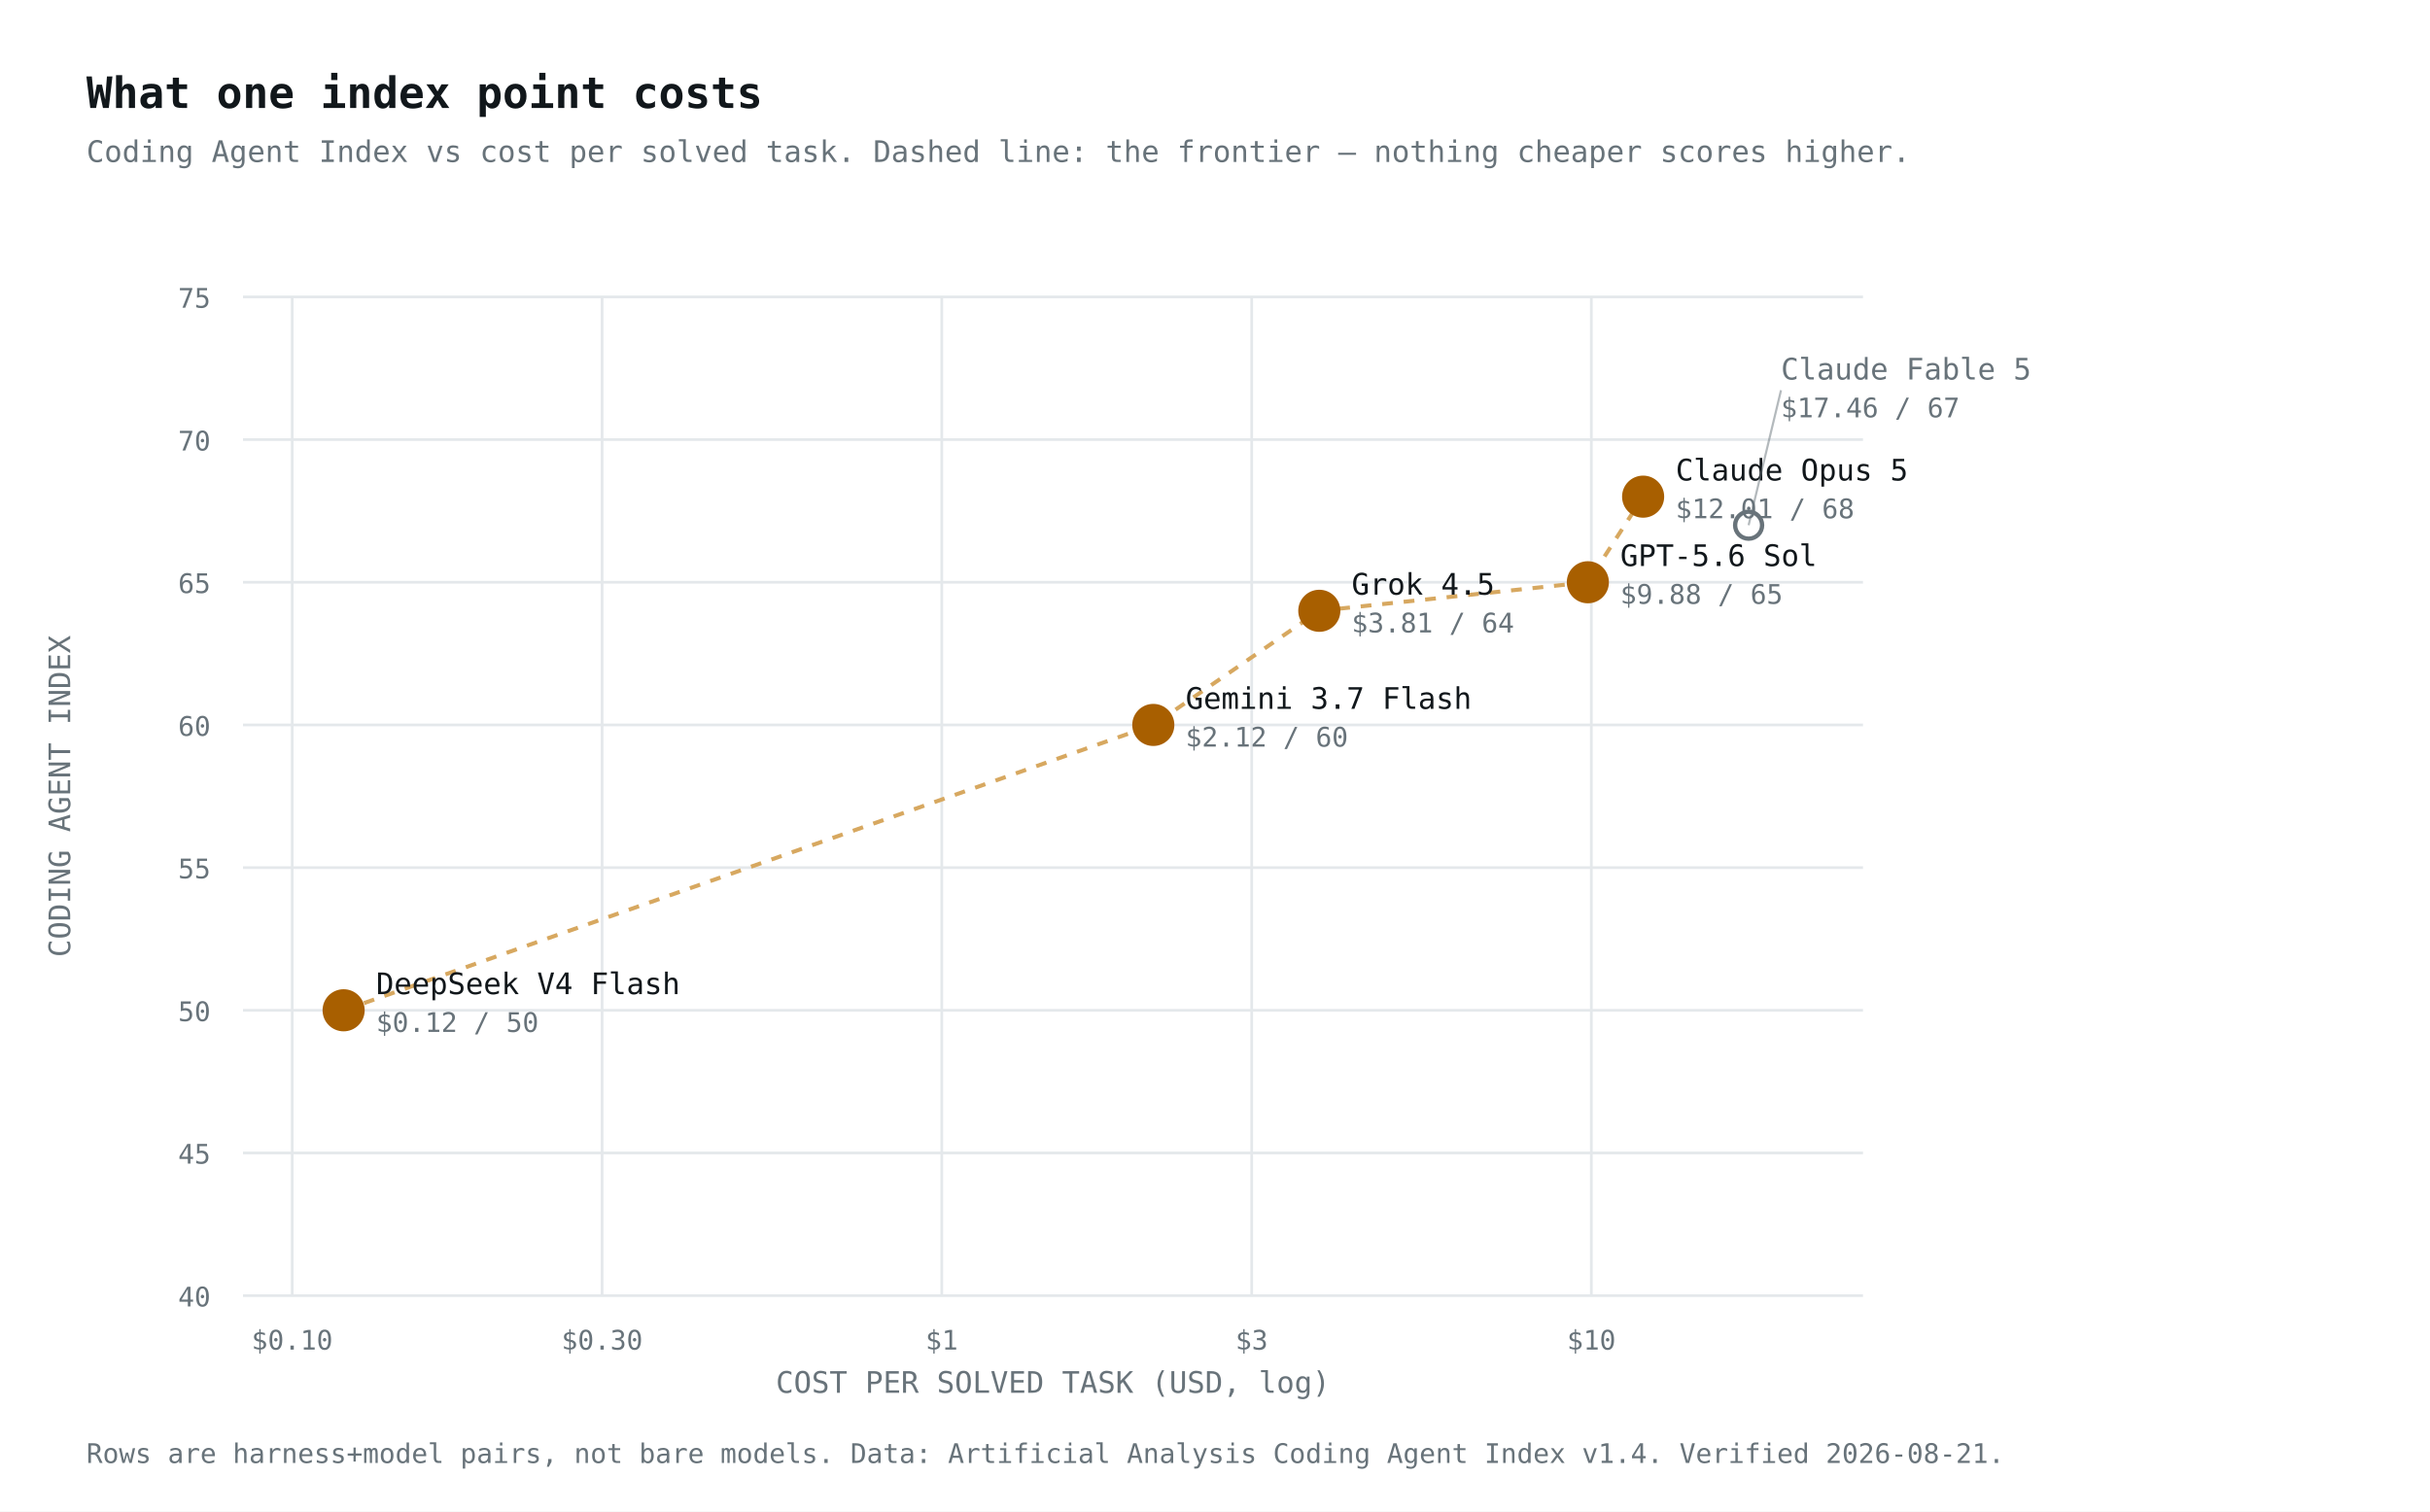
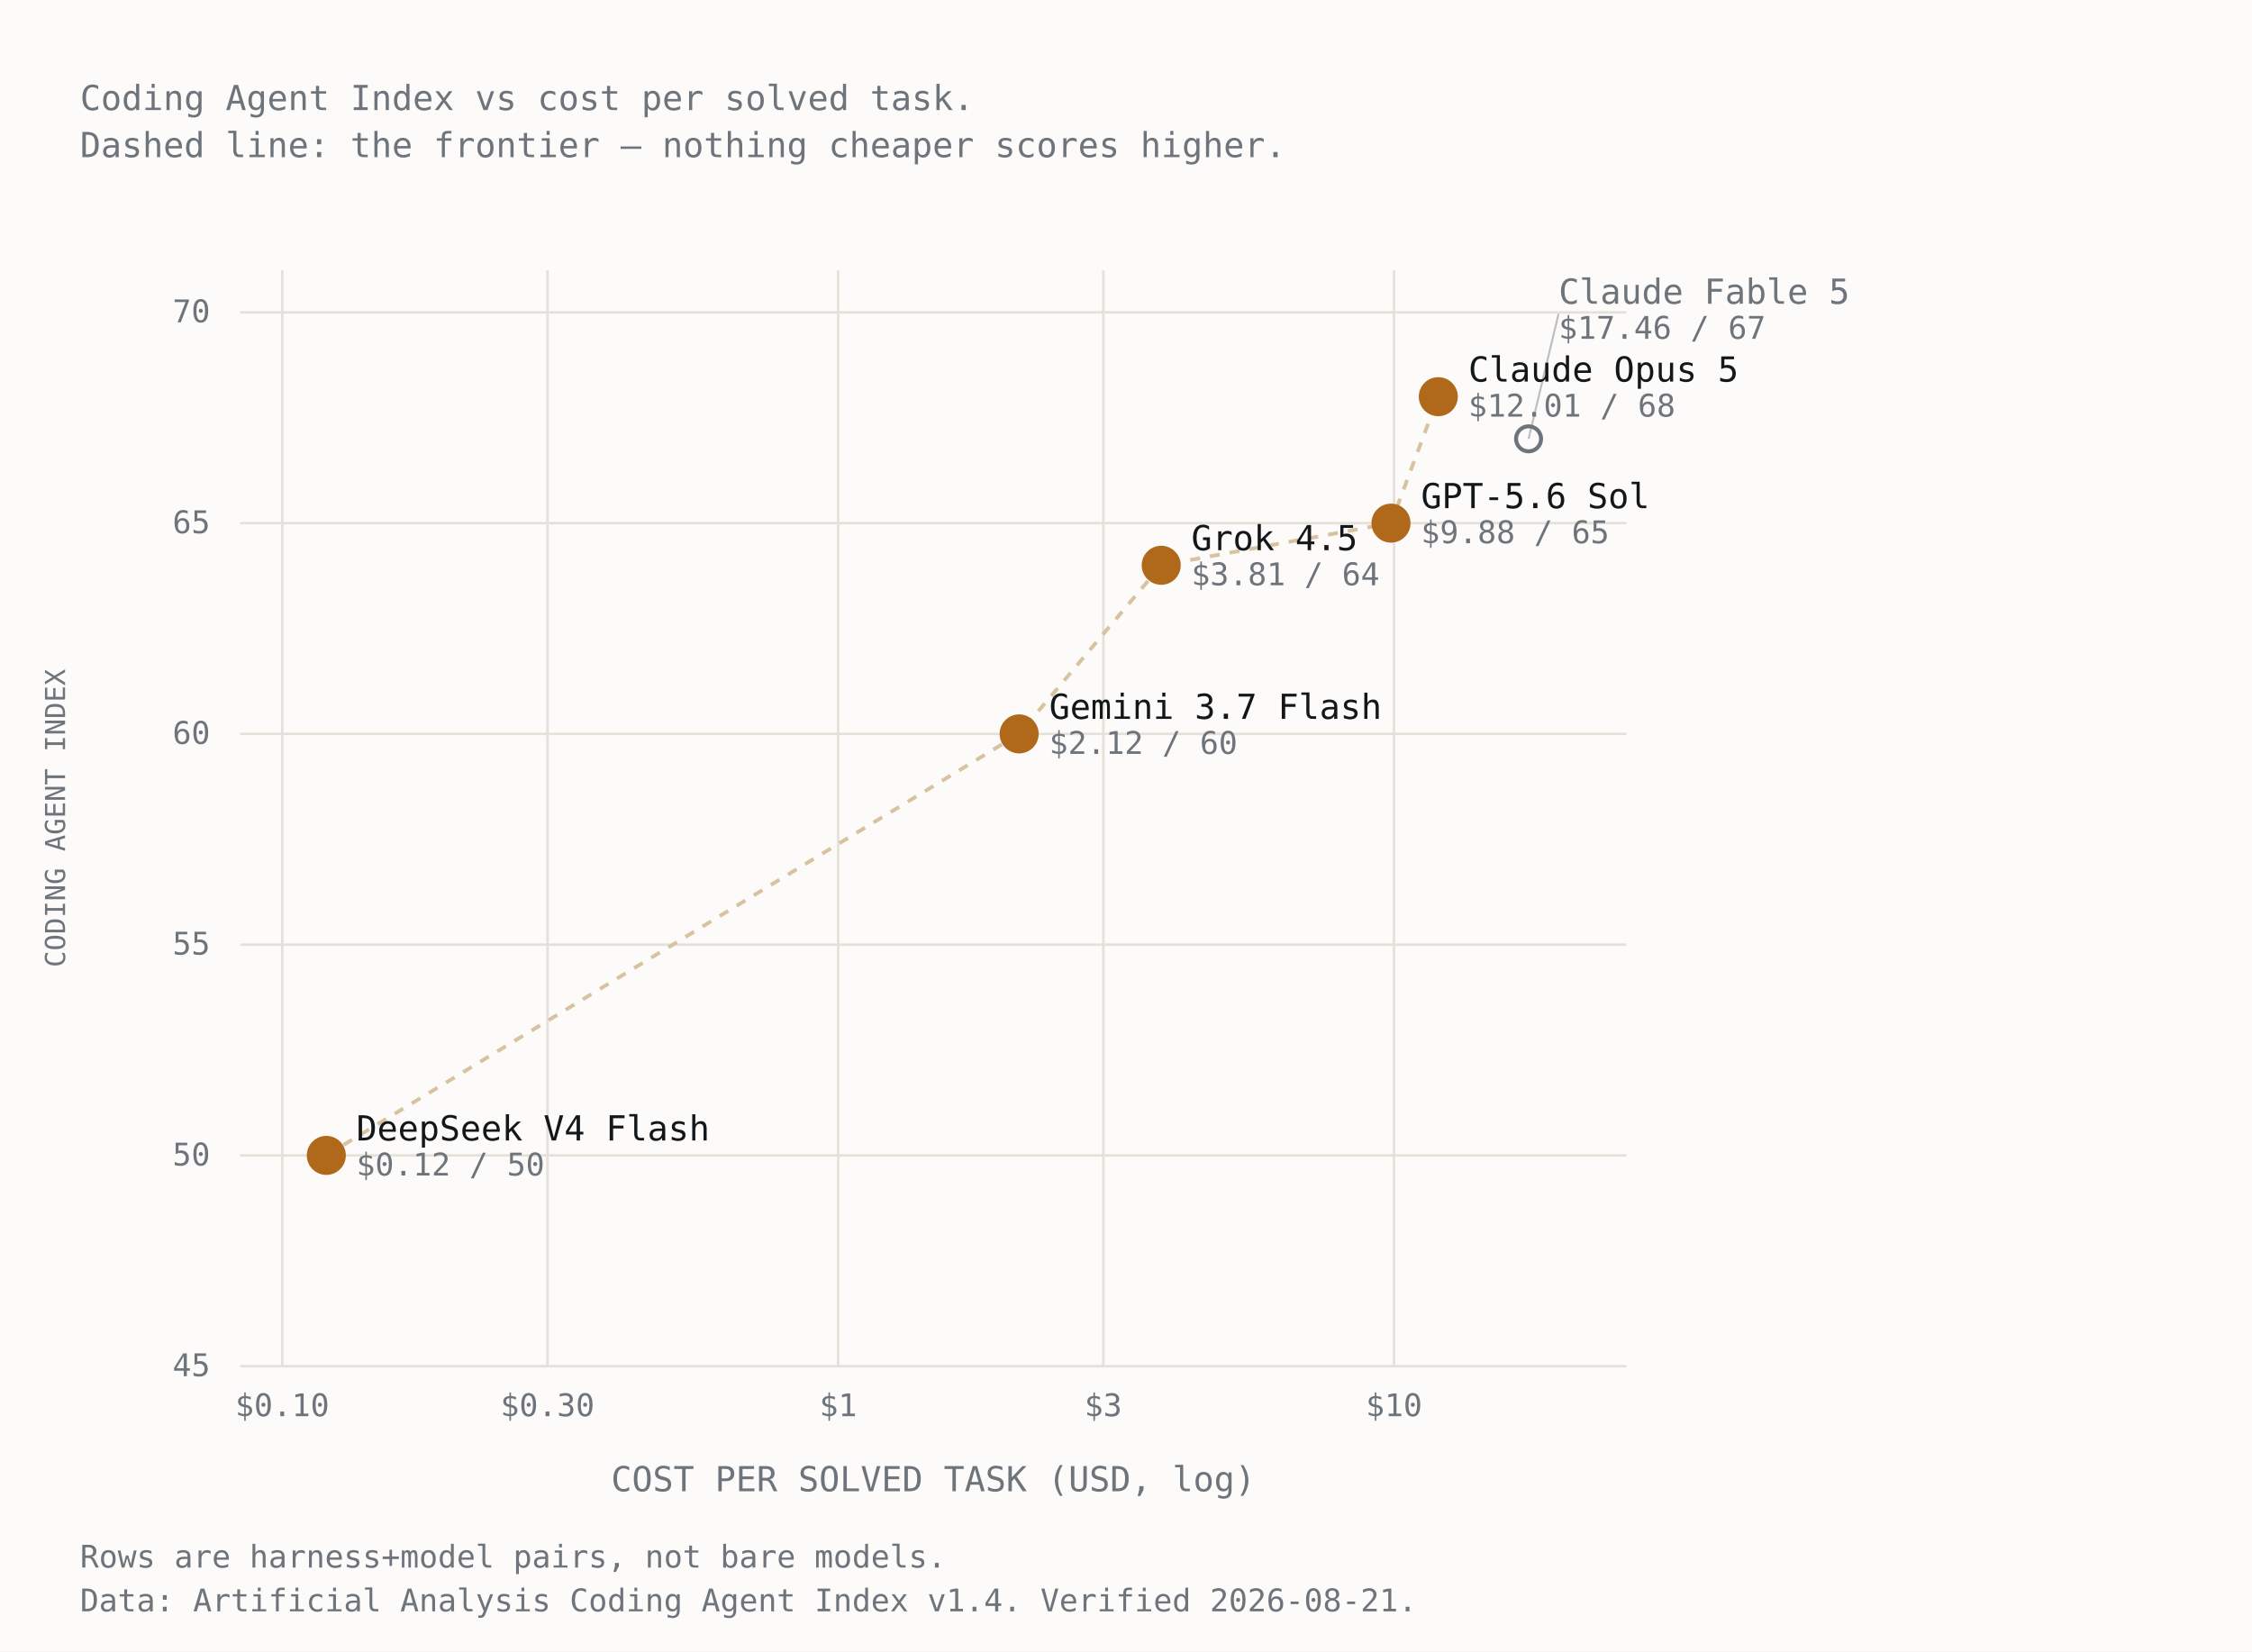
- <svg xmlns="http://www.w3.org/2000/svg" width="900" height="560" viewBox="0 0 900 560" role="img" aria-label="What one index point costs">
-   <rect width="900" height="560" fill="#FFFFFF" />
-   <text x="32.0" y="40.0" fill="#11171B" font-family="JetBrains Mono, SFMono-Regular, Menlo, Consolas, monospace" font-size="16" font-weight="700" text-anchor="start">What one index point costs</text>
-   <text x="32.0" y="60.0" fill="#68737A" font-family="JetBrains Mono, SFMono-Regular, Menlo, Consolas, monospace" font-size="11" font-weight="400" text-anchor="start">Coding Agent Index vs cost per solved task. Dashed line: the frontier — nothing cheaper scores higher.</text>
-   <line x1="108.217" y1="110" x2="108.217" y2="480" stroke="#E4E8EB" />
-   <text x="108.2" y="500.0" fill="#68737A" font-family="JetBrains Mono, SFMono-Regular, Menlo, Consolas, monospace" font-size="10" font-weight="400" text-anchor="middle">$0.10</text>
-   <line x1="223.005" y1="110" x2="223.005" y2="480" stroke="#E4E8EB" />
-   <text x="223.0" y="500.0" fill="#68737A" font-family="JetBrains Mono, SFMono-Regular, Menlo, Consolas, monospace" font-size="10" font-weight="400" text-anchor="middle">$0.30</text>
-   <line x1="348.802" y1="110" x2="348.802" y2="480" stroke="#E4E8EB" />
-   <text x="348.8" y="500.0" fill="#68737A" font-family="JetBrains Mono, SFMono-Regular, Menlo, Consolas, monospace" font-size="10" font-weight="400" text-anchor="middle">$1</text>
-   <line x1="463.59" y1="110" x2="463.59" y2="480" stroke="#E4E8EB" />
-   <text x="463.6" y="500.0" fill="#68737A" font-family="JetBrains Mono, SFMono-Regular, Menlo, Consolas, monospace" font-size="10" font-weight="400" text-anchor="middle">$3</text>
-   <line x1="589.387" y1="110" x2="589.387" y2="480" stroke="#E4E8EB" />
-   <text x="589.4" y="500.0" fill="#68737A" font-family="JetBrains Mono, SFMono-Regular, Menlo, Consolas, monospace" font-size="10" font-weight="400" text-anchor="middle">$10</text>
-   <line x1="90" y1="480" x2="690" y2="480" stroke="#E4E8EB" />
-   <text x="78.0" y="484.0" fill="#68737A" font-family="JetBrains Mono, SFMono-Regular, Menlo, Consolas, monospace" font-size="10" font-weight="400" text-anchor="end">40</text>
-   <line x1="90" y1="427.143" x2="690" y2="427.143" stroke="#E4E8EB" />
-   <text x="78.0" y="431.1" fill="#68737A" font-family="JetBrains Mono, SFMono-Regular, Menlo, Consolas, monospace" font-size="10" font-weight="400" text-anchor="end">45</text>
-   <line x1="90" y1="374.286" x2="690" y2="374.286" stroke="#E4E8EB" />
-   <text x="78.0" y="378.3" fill="#68737A" font-family="JetBrains Mono, SFMono-Regular, Menlo, Consolas, monospace" font-size="10" font-weight="400" text-anchor="end">50</text>
-   <line x1="90" y1="321.429" x2="690" y2="321.429" stroke="#E4E8EB" />
-   <text x="78.0" y="325.4" fill="#68737A" font-family="JetBrains Mono, SFMono-Regular, Menlo, Consolas, monospace" font-size="10" font-weight="400" text-anchor="end">55</text>
-   <line x1="90" y1="268.571" x2="690" y2="268.571" stroke="#E4E8EB" />
-   <text x="78.0" y="272.6" fill="#68737A" font-family="JetBrains Mono, SFMono-Regular, Menlo, Consolas, monospace" font-size="10" font-weight="400" text-anchor="end">60</text>
-   <line x1="90" y1="215.714" x2="690" y2="215.714" stroke="#E4E8EB" />
-   <text x="78.0" y="219.7" fill="#68737A" font-family="JetBrains Mono, SFMono-Regular, Menlo, Consolas, monospace" font-size="10" font-weight="400" text-anchor="end">65</text>
-   <line x1="90" y1="162.857" x2="690" y2="162.857" stroke="#E4E8EB" />
-   <text x="78.0" y="166.9" fill="#68737A" font-family="JetBrains Mono, SFMono-Regular, Menlo, Consolas, monospace" font-size="10" font-weight="400" text-anchor="end">70</text>
-   <line x1="90" y1="110" x2="690" y2="110" stroke="#E4E8EB" />
-   <text x="78.0" y="114.0" fill="#68737A" font-family="JetBrains Mono, SFMono-Regular, Menlo, Consolas, monospace" font-size="10" font-weight="400" text-anchor="end">75</text>
-   <text x="390.0" y="516.0" fill="#68737A" font-family="JetBrains Mono, SFMono-Regular, Menlo, Consolas, monospace" font-size="11" font-weight="400" text-anchor="middle">COST PER SOLVED TASK (USD, log)</text>
-   <text x="26" y="295" fill="#68737A" font-family="JetBrains Mono, SFMono-Regular, Menlo, Consolas, monospace" font-size="11" text-anchor="middle" transform="rotate(-90 26 295)">CODING AGENT INDEX</text>
-   <polyline points="127.267,374.286 427.149,268.571 488.632,226.286 588.093,215.714 608.565,184" fill="none" stroke="#D7A860" stroke-width="1.5" stroke-dasharray="4 4" />
-   <circle cx="127.267" cy="374.286" r="7" fill="#A85F00" stroke="#A85F00" stroke-width="1.6" />
-   <text x="139.3" y="368.3" fill="#11171B" font-family="JetBrains Mono, SFMono-Regular, Menlo, Consolas, monospace" font-size="11" font-weight="400" text-anchor="start">DeepSeek V4 Flash</text>
-   <text x="139.3" y="382.3" fill="#68737A" font-family="JetBrains Mono, SFMono-Regular, Menlo, Consolas, monospace" font-size="10" font-weight="400" text-anchor="start">$0.12 / 50</text>
-   <circle cx="427.149" cy="268.571" r="7" fill="#A85F00" stroke="#A85F00" stroke-width="1.6" />
-   <text x="439.1" y="262.6" fill="#11171B" font-family="JetBrains Mono, SFMono-Regular, Menlo, Consolas, monospace" font-size="11" font-weight="400" text-anchor="start">Gemini 3.7 Flash</text>
-   <text x="439.1" y="276.6" fill="#68737A" font-family="JetBrains Mono, SFMono-Regular, Menlo, Consolas, monospace" font-size="10" font-weight="400" text-anchor="start">$2.12 / 60</text>
-   <circle cx="488.632" cy="226.286" r="7" fill="#A85F00" stroke="#A85F00" stroke-width="1.6" />
-   <text x="500.6" y="220.3" fill="#11171B" font-family="JetBrains Mono, SFMono-Regular, Menlo, Consolas, monospace" font-size="11" font-weight="400" text-anchor="start">Grok 4.5</text>
-   <text x="500.6" y="234.3" fill="#68737A" font-family="JetBrains Mono, SFMono-Regular, Menlo, Consolas, monospace" font-size="10" font-weight="400" text-anchor="start">$3.81 / 64</text>
-   <circle cx="588.093" cy="215.714" r="7" fill="#A85F00" stroke="#A85F00" stroke-width="1.6" />
-   <text x="600.1" y="209.7" fill="#11171B" font-family="JetBrains Mono, SFMono-Regular, Menlo, Consolas, monospace" font-size="11" font-weight="400" text-anchor="start">GPT-5.6 Sol</text>
-   <text x="600.1" y="223.7" fill="#68737A" font-family="JetBrains Mono, SFMono-Regular, Menlo, Consolas, monospace" font-size="10" font-weight="400" text-anchor="start">$9.88 / 65</text>
-   <circle cx="608.565" cy="184" r="7" fill="#A85F00" stroke="#A85F00" stroke-width="1.6" />
-   <text x="620.6" y="178.0" fill="#11171B" font-family="JetBrains Mono, SFMono-Regular, Menlo, Consolas, monospace" font-size="11" font-weight="400" text-anchor="start">Claude Opus 5</text>
-   <text x="620.6" y="192.0" fill="#68737A" font-family="JetBrains Mono, SFMono-Regular, Menlo, Consolas, monospace" font-size="10" font-weight="400" text-anchor="start">$12.01 / 68</text>
-   <circle cx="647.635" cy="194.571" r="5" fill="none" stroke="#68737A" stroke-width="1.6" />
-   <line x1="647.635" y1="194.571" x2="659.635" y2="144.571" stroke="#68737A" stroke-width="0.8" opacity="0.5" />
-   <text x="659.6" y="140.6" fill="#68737A" font-family="JetBrains Mono, SFMono-Regular, Menlo, Consolas, monospace" font-size="11" font-weight="400" text-anchor="start">Claude Fable 5</text>
-   <text x="659.6" y="154.6" fill="#68737A" font-family="JetBrains Mono, SFMono-Regular, Menlo, Consolas, monospace" font-size="10" font-weight="400" text-anchor="start">$17.46 / 67</text>
-   <text x="32.0" y="542.0" fill="#68737A" font-family="JetBrains Mono, SFMono-Regular, Menlo, Consolas, monospace" font-size="10" font-weight="400" text-anchor="start">Rows are harness+model pairs, not bare models. Data: Artificial Analysis Coding Agent Index v1.4. Verified 2026-08-21.</text>
+ <svg xmlns="http://www.w3.org/2000/svg" width="900" height="660" viewBox="0 0 900 660" role="img" aria-label="What one index point costs">
+   <rect width="900" height="660" fill="#FCFBF9" />
+   <text x="32.0" y="44.0" fill="#6E747B" font-family="JetBrains Mono, SFMono-Regular, Menlo, Consolas, monospace" font-size="13.8" font-weight="400" text-anchor="start">Coding Agent Index vs cost per solved task.</text>
+   <text x="32.0" y="62.8" fill="#6E747B" font-family="JetBrains Mono, SFMono-Regular, Menlo, Consolas, monospace" font-size="13.8" font-weight="400" text-anchor="start">Dashed line: the frontier — nothing cheaper scores higher.</text>
+   <g transform="translate(0,-20)">
+     <line x1="610.883" y1="195.385" x2="622.883" y2="145.385" stroke="#6E747B" stroke-width="0.8" opacity="0.45" />
+     <line x1="112.821" y1="128" x2="112.821" y2="566" stroke="#E6E1D8" />
+     <text x="112.8" y="586.0" fill="#6E747B" font-family="JetBrains Mono, SFMono-Regular, Menlo, Consolas, monospace" font-size="12.5" font-weight="400" text-anchor="middle">$0.10</text>
+     <line x1="218.808" y1="128" x2="218.808" y2="566" stroke="#E6E1D8" />
+     <text x="218.8" y="586.0" fill="#6E747B" font-family="JetBrains Mono, SFMono-Regular, Menlo, Consolas, monospace" font-size="12.5" font-weight="400" text-anchor="middle">$0.30</text>
+     <line x1="334.961" y1="128" x2="334.961" y2="566" stroke="#E6E1D8" />
+     <text x="335.0" y="586.0" fill="#6E747B" font-family="JetBrains Mono, SFMono-Regular, Menlo, Consolas, monospace" font-size="12.5" font-weight="400" text-anchor="middle">$1</text>
+     <line x1="440.948" y1="128" x2="440.948" y2="566" stroke="#E6E1D8" />
+     <text x="440.9" y="586.0" fill="#6E747B" font-family="JetBrains Mono, SFMono-Regular, Menlo, Consolas, monospace" font-size="12.5" font-weight="400" text-anchor="middle">$3</text>
+     <line x1="557.101" y1="128" x2="557.101" y2="566" stroke="#E6E1D8" />
+     <text x="557.1" y="586.0" fill="#6E747B" font-family="JetBrains Mono, SFMono-Regular, Menlo, Consolas, monospace" font-size="12.5" font-weight="400" text-anchor="middle">$10</text>
+     <line x1="96" y1="566" x2="650" y2="566" stroke="#E6E1D8" />
+     <text x="84.0" y="570.0" fill="#6E747B" font-family="JetBrains Mono, SFMono-Regular, Menlo, Consolas, monospace" font-size="12.5" font-weight="400" text-anchor="end">45</text>
+     <line x1="96" y1="481.769" x2="650" y2="481.769" stroke="#E6E1D8" />
+     <text x="84.0" y="485.8" fill="#6E747B" font-family="JetBrains Mono, SFMono-Regular, Menlo, Consolas, monospace" font-size="12.5" font-weight="400" text-anchor="end">50</text>
+     <line x1="96" y1="397.538" x2="650" y2="397.538" stroke="#E6E1D8" />
+     <text x="84.0" y="401.5" fill="#6E747B" font-family="JetBrains Mono, SFMono-Regular, Menlo, Consolas, monospace" font-size="12.5" font-weight="400" text-anchor="end">55</text>
+     <line x1="96" y1="313.308" x2="650" y2="313.308" stroke="#E6E1D8" />
+     <text x="84.0" y="317.3" fill="#6E747B" font-family="JetBrains Mono, SFMono-Regular, Menlo, Consolas, monospace" font-size="12.5" font-weight="400" text-anchor="end">60</text>
+     <line x1="96" y1="229.077" x2="650" y2="229.077" stroke="#E6E1D8" />
+     <text x="84.0" y="233.1" fill="#6E747B" font-family="JetBrains Mono, SFMono-Regular, Menlo, Consolas, monospace" font-size="12.5" font-weight="400" text-anchor="end">65</text>
+     <line x1="96" y1="144.846" x2="650" y2="144.846" stroke="#E6E1D8" />
+     <text x="84.0" y="148.8" fill="#6E747B" font-family="JetBrains Mono, SFMono-Regular, Menlo, Consolas, monospace" font-size="12.5" font-weight="400" text-anchor="end">70</text>
+     <text x="373.0" y="616.0" fill="#6E747B" font-family="JetBrains Mono, SFMono-Regular, Menlo, Consolas, monospace" font-size="13.8" font-weight="400" text-anchor="middle">COST PER SOLVED TASK (USD, log)</text>
+     <text x="26" y="347" fill="#6E747B" font-family="JetBrains Mono, SFMono-Regular, Menlo, Consolas, monospace" font-size="11" text-anchor="middle" transform="rotate(-90 26 347)">CODING AGENT INDEX</text>
+     <polyline points="130.41,481.769 407.301,313.308 464.071,245.923 555.906,229.077 574.808,178.538" fill="none" stroke="#D8C3A0" stroke-width="1.5" stroke-dasharray="4 4" />
+     <circle cx="130.41" cy="481.769" r="7" fill="#B0691A" stroke="#B0691A" stroke-width="1.6" />
+     <text x="142.4" y="475.8" fill="#14171A" font-family="JetBrains Mono, SFMono-Regular, Menlo, Consolas, monospace" font-size="13.8" font-weight="400" text-anchor="start">DeepSeek V4 Flash</text>
+     <text x="142.4" y="489.8" fill="#6E747B" font-family="JetBrains Mono, SFMono-Regular, Menlo, Consolas, monospace" font-size="12.5" font-weight="400" text-anchor="start">$0.12 / 50</text>
+     <circle cx="407.301" cy="313.308" r="7" fill="#B0691A" stroke="#B0691A" stroke-width="1.6" />
+     <text x="419.3" y="307.3" fill="#14171A" font-family="JetBrains Mono, SFMono-Regular, Menlo, Consolas, monospace" font-size="13.8" font-weight="400" text-anchor="start">Gemini 3.7 Flash</text>
+     <text x="419.3" y="321.3" fill="#6E747B" font-family="JetBrains Mono, SFMono-Regular, Menlo, Consolas, monospace" font-size="12.5" font-weight="400" text-anchor="start">$2.12 / 60</text>
+     <circle cx="464.071" cy="245.923" r="7" fill="#B0691A" stroke="#B0691A" stroke-width="1.6" />
+     <text x="476.1" y="239.9" fill="#14171A" font-family="JetBrains Mono, SFMono-Regular, Menlo, Consolas, monospace" font-size="13.8" font-weight="400" text-anchor="start">Grok 4.5</text>
+     <text x="476.1" y="253.9" fill="#6E747B" font-family="JetBrains Mono, SFMono-Regular, Menlo, Consolas, monospace" font-size="12.5" font-weight="400" text-anchor="start">$3.81 / 64</text>
+     <circle cx="555.906" cy="229.077" r="7" fill="#B0691A" stroke="#B0691A" stroke-width="1.6" />
+     <text x="567.9" y="223.1" fill="#14171A" font-family="JetBrains Mono, SFMono-Regular, Menlo, Consolas, monospace" font-size="13.8" font-weight="400" text-anchor="start">GPT-5.6 Sol</text>
+     <text x="567.9" y="237.1" fill="#6E747B" font-family="JetBrains Mono, SFMono-Regular, Menlo, Consolas, monospace" font-size="12.5" font-weight="400" text-anchor="start">$9.88 / 65</text>
+     <circle cx="574.808" cy="178.538" r="7" fill="#B0691A" stroke="#B0691A" stroke-width="1.6" />
+     <text x="586.8" y="172.5" fill="#14171A" font-family="JetBrains Mono, SFMono-Regular, Menlo, Consolas, monospace" font-size="13.8" font-weight="400" text-anchor="start">Claude Opus 5</text>
+     <text x="586.8" y="186.5" fill="#6E747B" font-family="JetBrains Mono, SFMono-Regular, Menlo, Consolas, monospace" font-size="12.5" font-weight="400" text-anchor="start">$12.01 / 68</text>
+     <circle cx="610.883" cy="195.385" r="5" fill="none" stroke="#6E747B" stroke-width="1.6" />
+     <text x="622.9" y="141.4" fill="#6E747B" font-family="JetBrains Mono, SFMono-Regular, Menlo, Consolas, monospace" font-size="13.8" font-weight="400" text-anchor="start">Claude Fable 5</text>
+     <text x="622.9" y="155.4" fill="#6E747B" font-family="JetBrains Mono, SFMono-Regular, Menlo, Consolas, monospace" font-size="12.5" font-weight="400" text-anchor="start">$17.46 / 67</text>
+   </g>
+   <text x="32.0" y="626.5" fill="#6E747B" font-family="JetBrains Mono, SFMono-Regular, Menlo, Consolas, monospace" font-size="12.5" font-weight="400" text-anchor="start">Rows are harness+model pairs, not bare models.</text>
+   <text x="32.0" y="644.0" fill="#6E747B" font-family="JetBrains Mono, SFMono-Regular, Menlo, Consolas, monospace" font-size="12.5" font-weight="400" text-anchor="start">Data: Artificial Analysis Coding Agent Index v1.4. Verified 2026-08-21.</text>
</svg>
